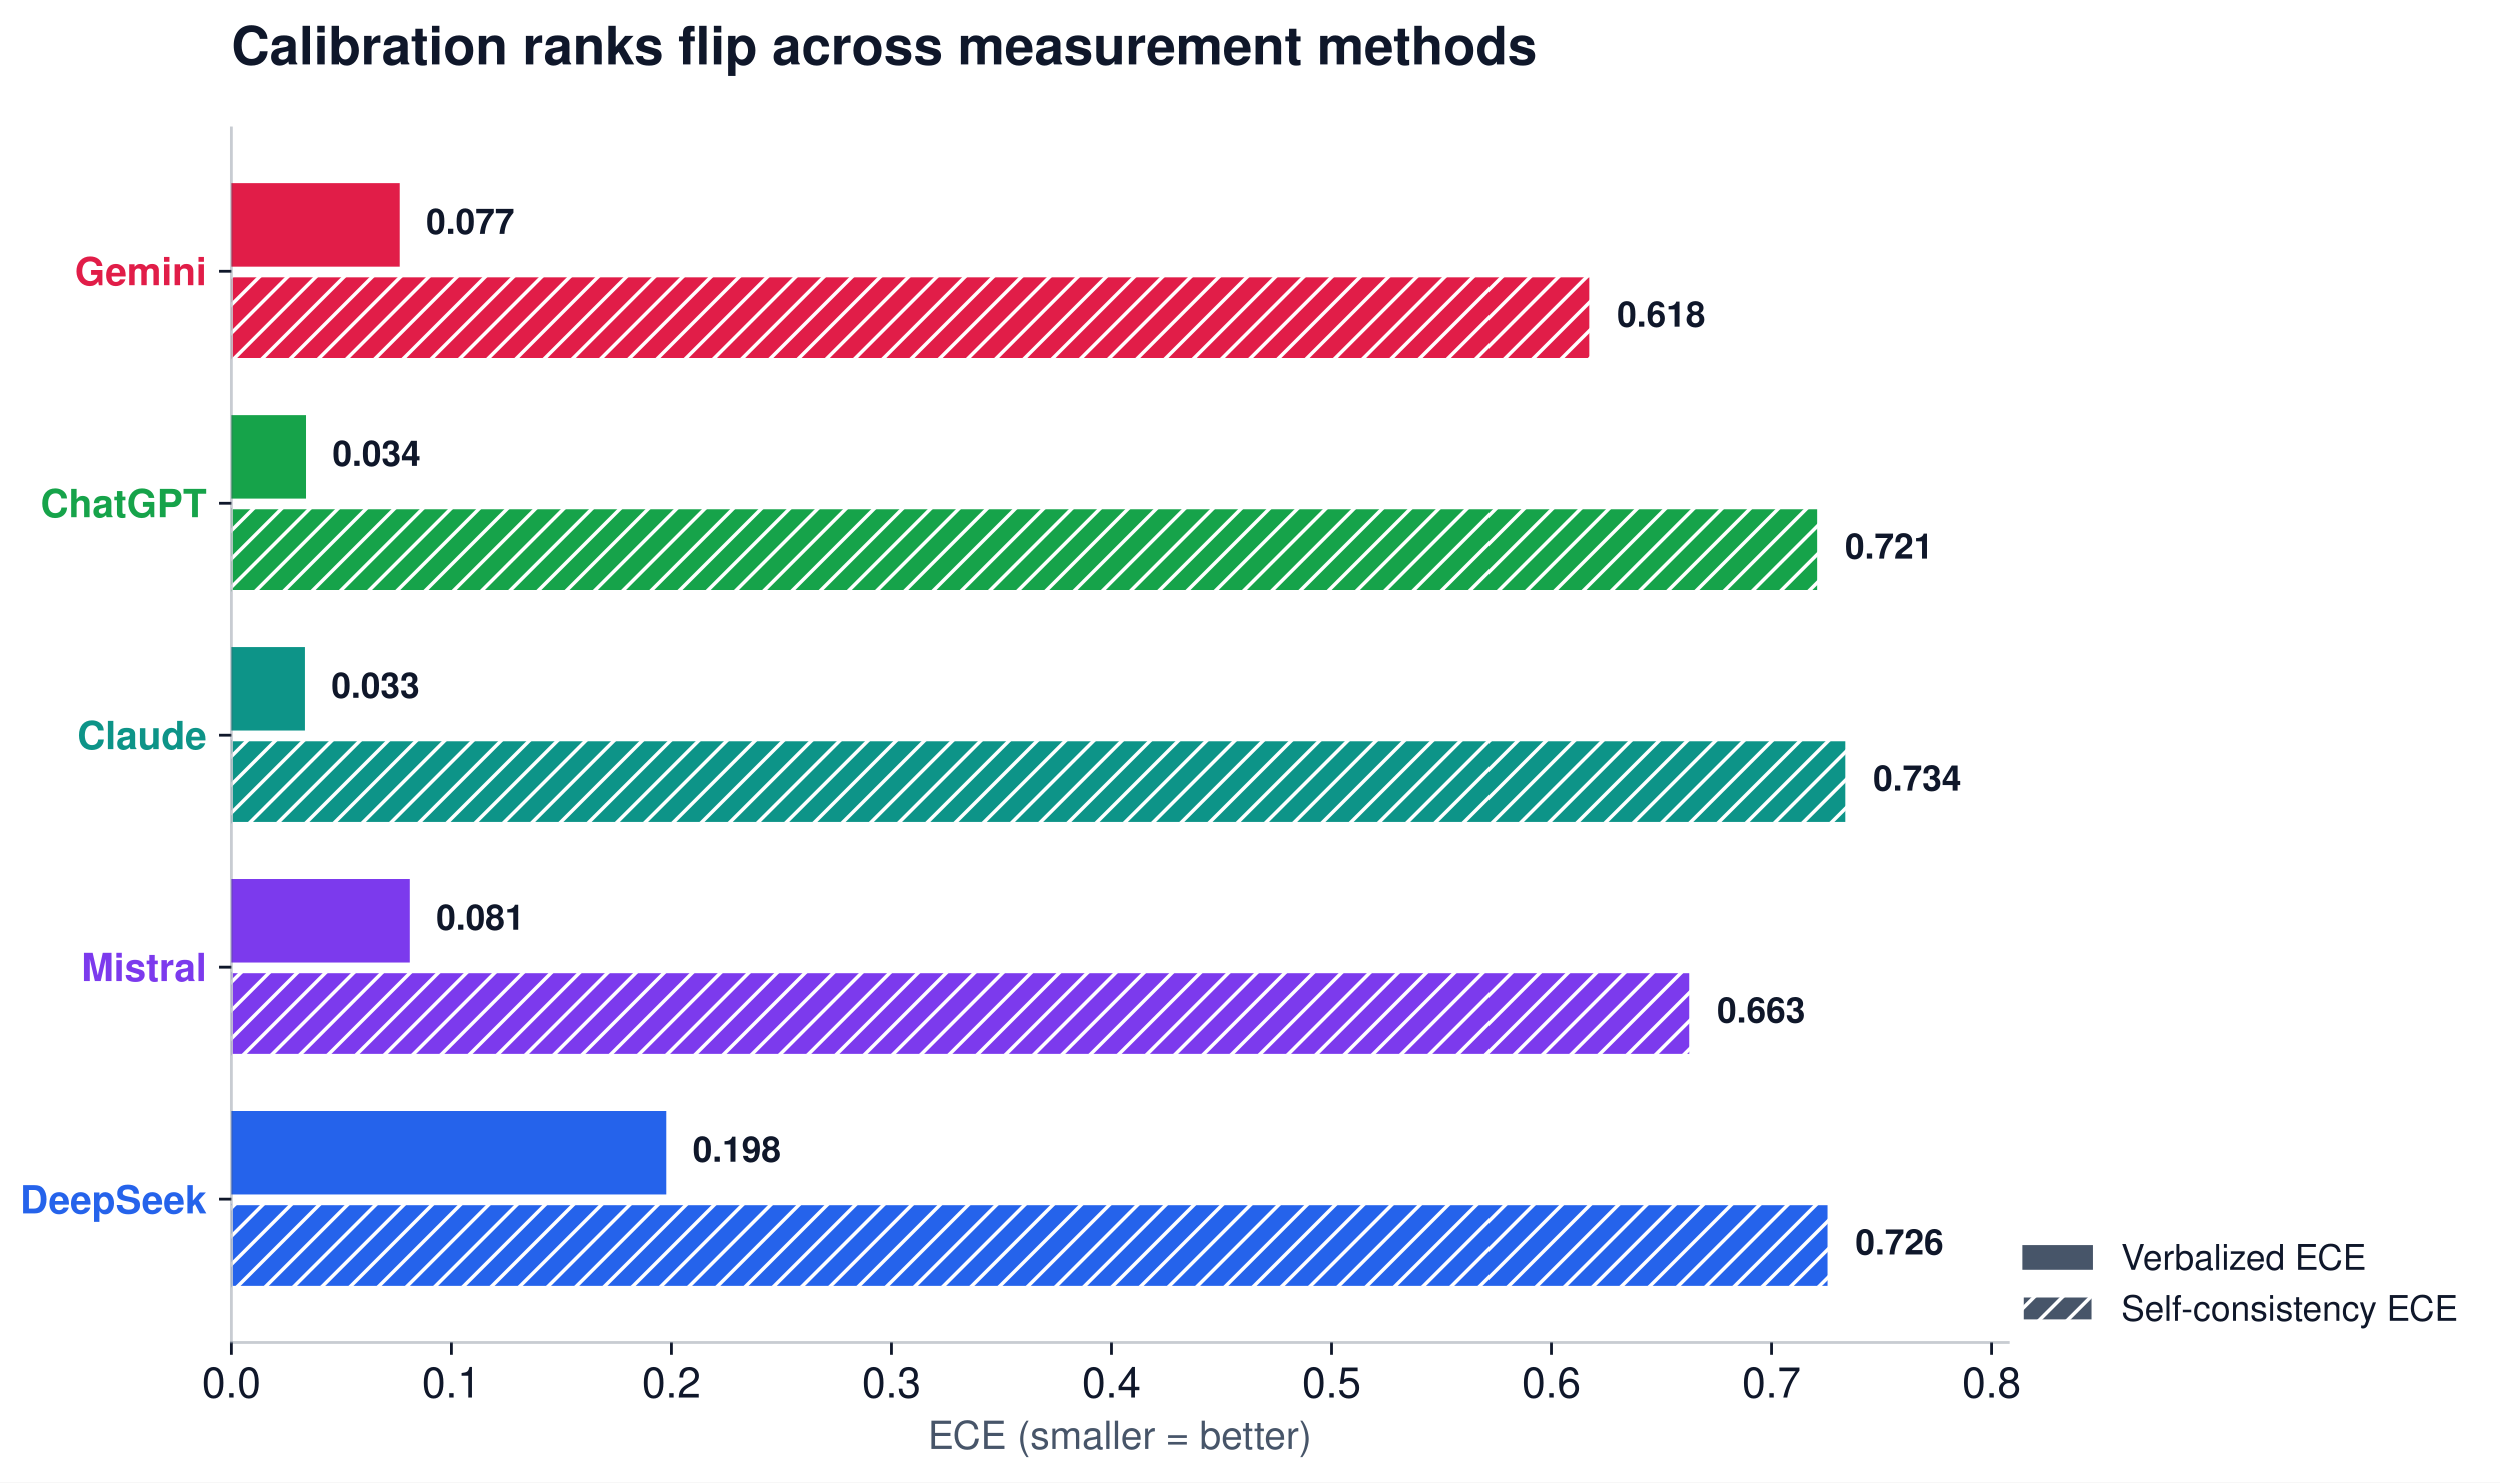
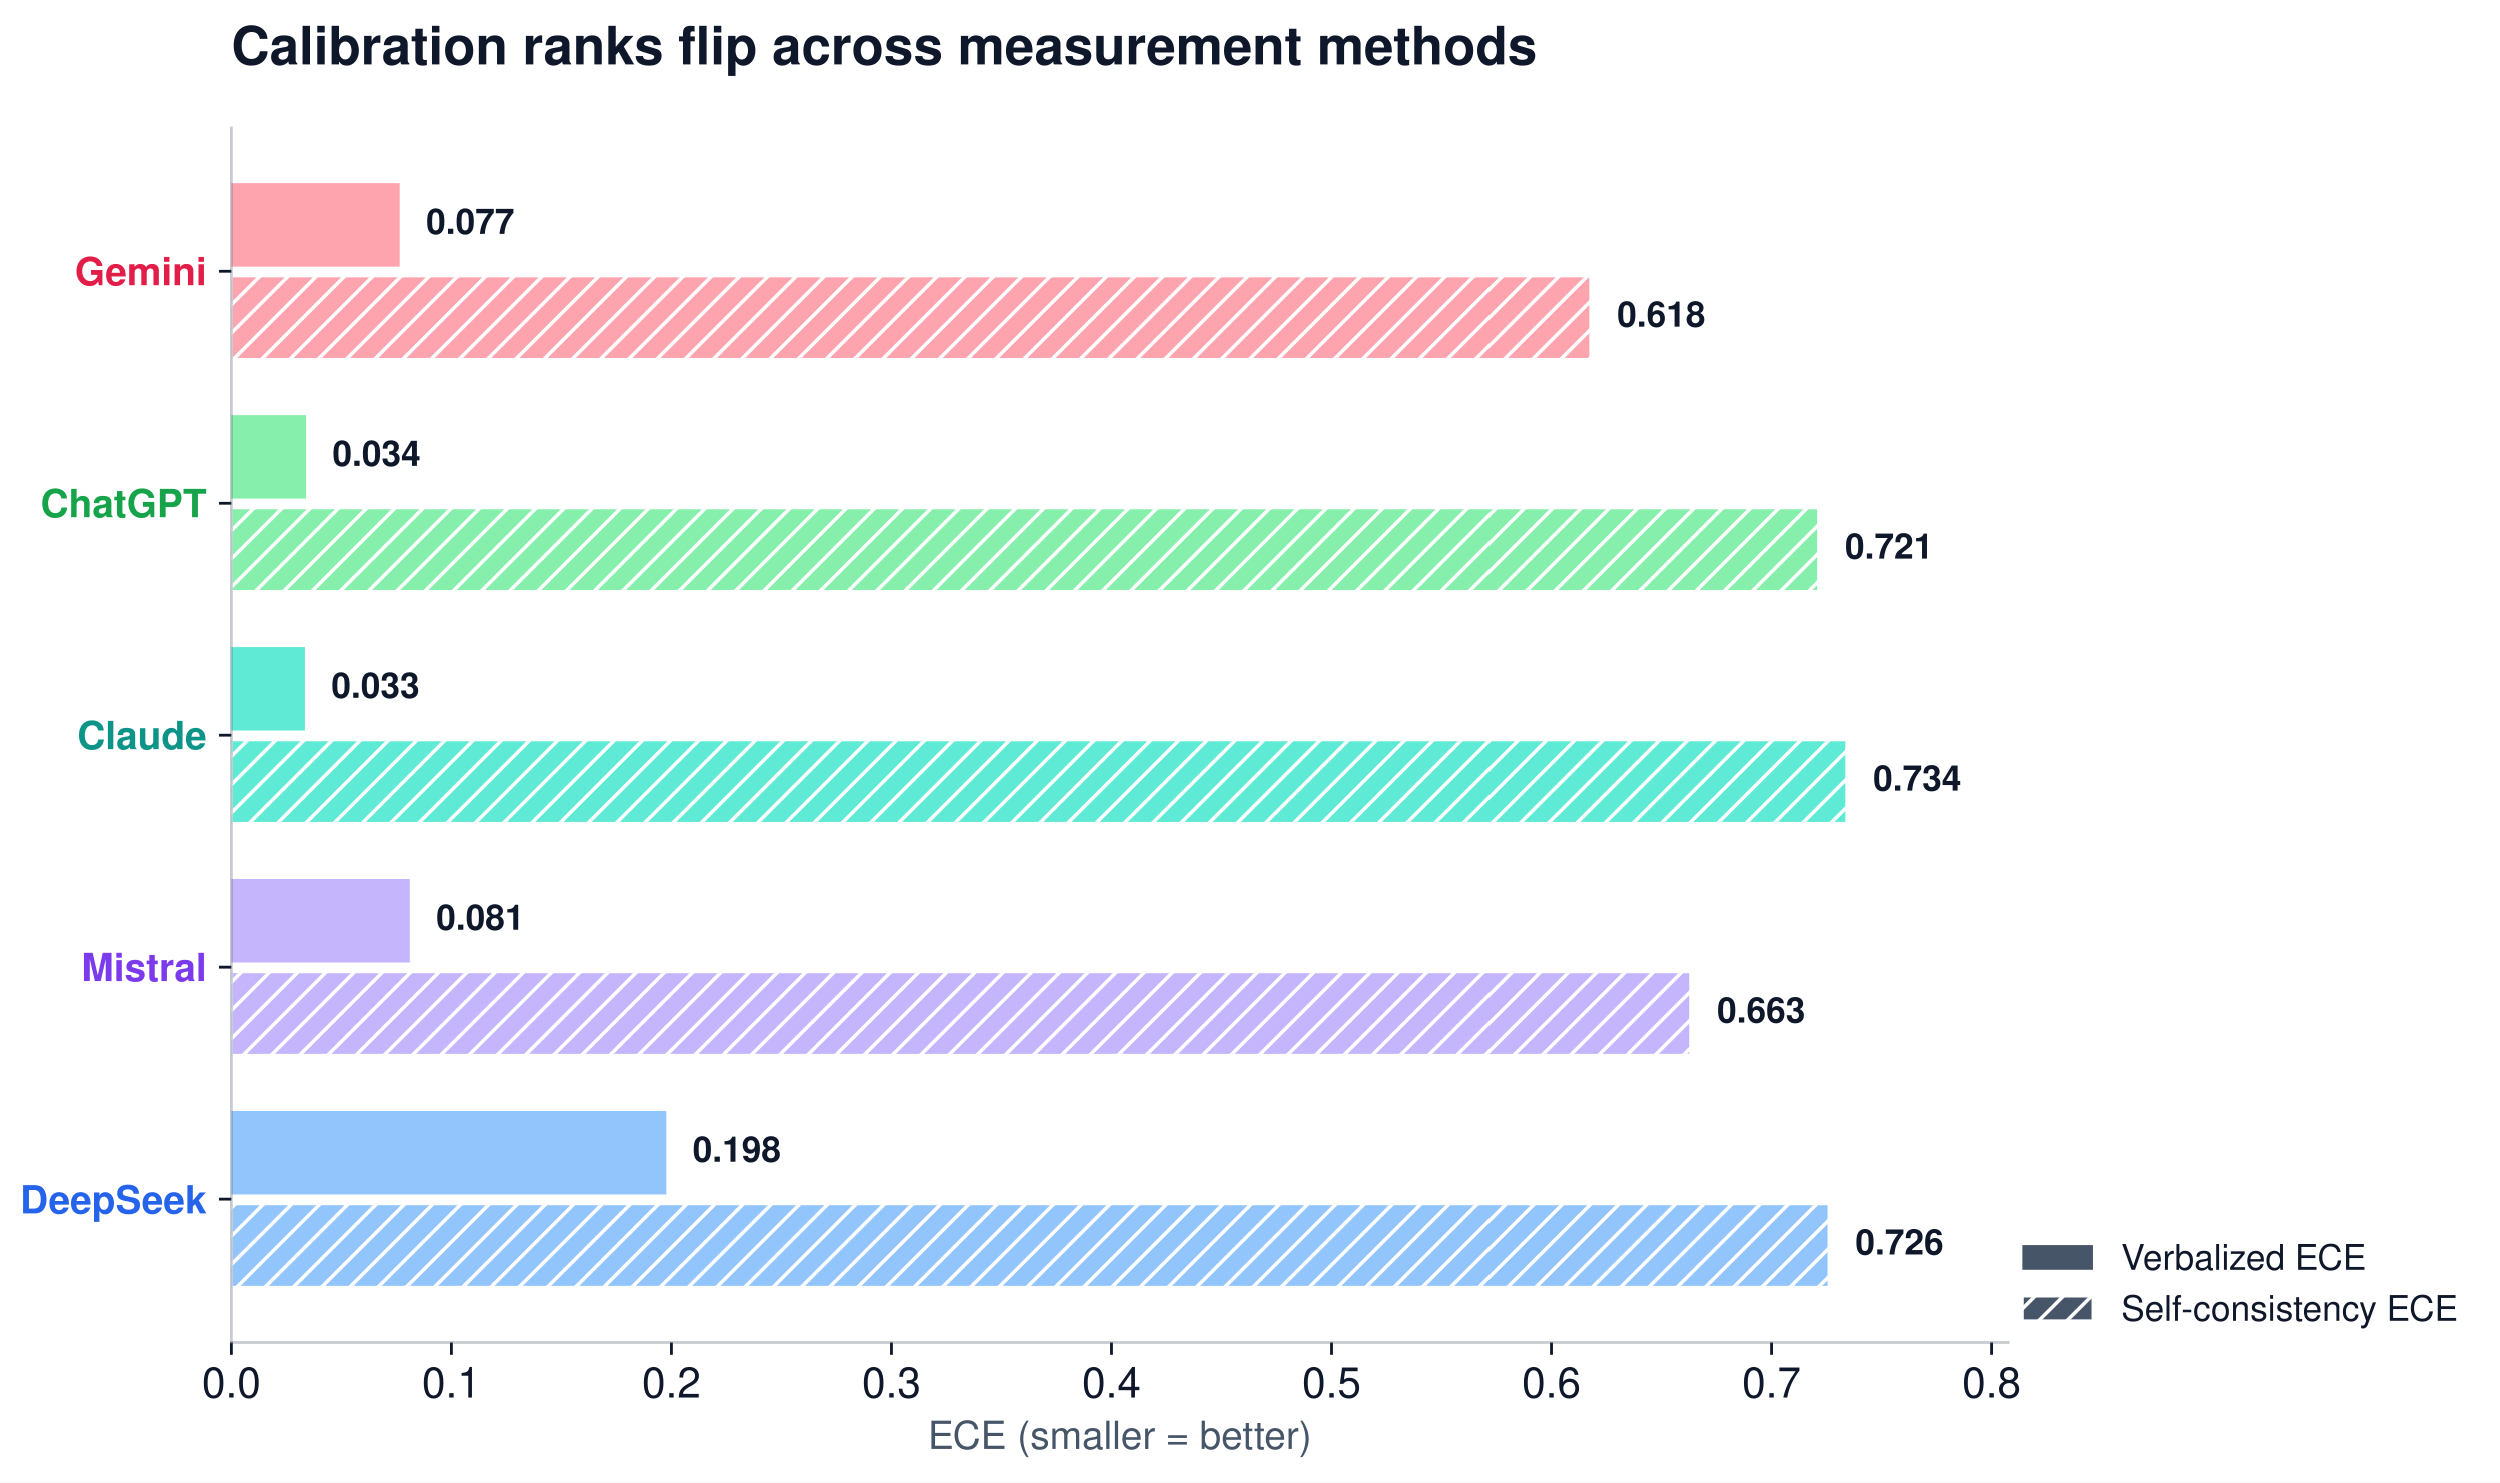
<svg xmlns="http://www.w3.org/2000/svg" xmlns:xlink="http://www.w3.org/1999/xlink" width="708.422pt" height="420.075pt" viewBox="0 0 708.422 420.075" version="1.1">
  <defs>
    <style type="text/css">*{stroke-linejoin: round; stroke-linecap: butt}</style>
  </defs>
  <g id="figure_1">
    <g id="patch_1">
      <path d="M 0 420.075  L 708.422 420.075  L 708.422 0  L 0 0  z " style="fill: #ffffff" />
    </g>
    <g id="axes_1">
      <g id="patch_2">
        <path d="M 65.567 380.416  L 569.077 380.416  L 569.077 36.253  L 65.567 36.253  z " style="fill: #ffffff" />
      </g>
      <g id="matplotlib.axis_1">
        <g id="xtick_1">
          <g id="line2d_1">
            <defs>
-               <path id="mbb96f0b09a" d="M 0 0  L 0 3.5  " style="stroke: #0f172a; stroke-width: 0.8" />
+               <path id="ma23cc824c0" d="M 0 0  L 0 3.5  " style="stroke: #0f172a; stroke-width: 0.8" />
            </defs>
            <g>
-               <use xlink:href="#mbb96f0b09a" x="65.567" y="380.416" style="fill: #0f172a; stroke: #0f172a; stroke-width: 0.8" />
+               <use xlink:href="#ma23cc824c0" x="65.567" y="380.416" style="fill: #0f172a; stroke: #0f172a; stroke-width: 0.8" />
            </g>
          </g>
          <g id="text_1">
            <text style="font-size: 12px; font-family: 'Helvetica', 'Arial', 'DejaVu Sans', sans-serif; text-anchor: middle; fill: #0f172a" x="65.567" y="396.024" transform="rotate(-0 65.56656 396.0238)">0.0</text>
          </g>
        </g>
        <g id="xtick_2">
          <g id="line2d_2">
            <g>
-               <use xlink:href="#mbb96f0b09a" x="127.915" y="380.416" style="fill: #0f172a; stroke: #0f172a; stroke-width: 0.8" />
+               <use xlink:href="#ma23cc824c0" x="127.915" y="380.416" style="fill: #0f172a; stroke: #0f172a; stroke-width: 0.8" />
            </g>
          </g>
          <g id="text_2">
            <text style="font-size: 12px; font-family: 'Helvetica', 'Arial', 'DejaVu Sans', sans-serif; text-anchor: middle; fill: #0f172a" x="127.915" y="396.024" transform="rotate(-0 127.9147 396.0238)">0.1</text>
          </g>
        </g>
        <g id="xtick_3">
          <g id="line2d_3">
            <g>
-               <use xlink:href="#mbb96f0b09a" x="190.263" y="380.416" style="fill: #0f172a; stroke: #0f172a; stroke-width: 0.8" />
+               <use xlink:href="#ma23cc824c0" x="190.263" y="380.416" style="fill: #0f172a; stroke: #0f172a; stroke-width: 0.8" />
            </g>
          </g>
          <g id="text_3">
            <text style="font-size: 12px; font-family: 'Helvetica', 'Arial', 'DejaVu Sans', sans-serif; text-anchor: middle; fill: #0f172a" x="190.263" y="396.024" transform="rotate(-0 190.2629 396.0238)">0.2</text>
          </g>
        </g>
        <g id="xtick_4">
          <g id="line2d_4">
            <g>
-               <use xlink:href="#mbb96f0b09a" x="252.611" y="380.416" style="fill: #0f172a; stroke: #0f172a; stroke-width: 0.8" />
+               <use xlink:href="#ma23cc824c0" x="252.611" y="380.416" style="fill: #0f172a; stroke: #0f172a; stroke-width: 0.8" />
            </g>
          </g>
          <g id="text_4">
            <text style="font-size: 12px; font-family: 'Helvetica', 'Arial', 'DejaVu Sans', sans-serif; text-anchor: middle; fill: #0f172a" x="252.611" y="396.024" transform="rotate(-0 252.6111 396.0238)">0.3</text>
          </g>
        </g>
        <g id="xtick_5">
          <g id="line2d_5">
            <g>
-               <use xlink:href="#mbb96f0b09a" x="314.959" y="380.416" style="fill: #0f172a; stroke: #0f172a; stroke-width: 0.8" />
+               <use xlink:href="#ma23cc824c0" x="314.959" y="380.416" style="fill: #0f172a; stroke: #0f172a; stroke-width: 0.8" />
            </g>
          </g>
          <g id="text_5">
            <text style="font-size: 12px; font-family: 'Helvetica', 'Arial', 'DejaVu Sans', sans-serif; text-anchor: middle; fill: #0f172a" x="314.959" y="396.024" transform="rotate(-0 314.9593 396.0238)">0.4</text>
          </g>
        </g>
        <g id="xtick_6">
          <g id="line2d_6">
            <g>
-               <use xlink:href="#mbb96f0b09a" x="377.307" y="380.416" style="fill: #0f172a; stroke: #0f172a; stroke-width: 0.8" />
+               <use xlink:href="#ma23cc824c0" x="377.307" y="380.416" style="fill: #0f172a; stroke: #0f172a; stroke-width: 0.8" />
            </g>
          </g>
          <g id="text_6">
            <text style="font-size: 12px; font-family: 'Helvetica', 'Arial', 'DejaVu Sans', sans-serif; text-anchor: middle; fill: #0f172a" x="377.307" y="396.024" transform="rotate(-0 377.3075 396.0238)">0.5</text>
          </g>
        </g>
        <g id="xtick_7">
          <g id="line2d_7">
            <g>
-               <use xlink:href="#mbb96f0b09a" x="439.656" y="380.416" style="fill: #0f172a; stroke: #0f172a; stroke-width: 0.8" />
+               <use xlink:href="#ma23cc824c0" x="439.656" y="380.416" style="fill: #0f172a; stroke: #0f172a; stroke-width: 0.8" />
            </g>
          </g>
          <g id="text_7">
            <text style="font-size: 12px; font-family: 'Helvetica', 'Arial', 'DejaVu Sans', sans-serif; text-anchor: middle; fill: #0f172a" x="439.656" y="396.024" transform="rotate(-0 439.6557 396.0238)">0.6</text>
          </g>
        </g>
        <g id="xtick_8">
          <g id="line2d_8">
            <g>
-               <use xlink:href="#mbb96f0b09a" x="502.004" y="380.416" style="fill: #0f172a; stroke: #0f172a; stroke-width: 0.8" />
+               <use xlink:href="#ma23cc824c0" x="502.004" y="380.416" style="fill: #0f172a; stroke: #0f172a; stroke-width: 0.8" />
            </g>
          </g>
          <g id="text_8">
            <text style="font-size: 12px; font-family: 'Helvetica', 'Arial', 'DejaVu Sans', sans-serif; text-anchor: middle; fill: #0f172a" x="502.004" y="396.024" transform="rotate(-0 502.0039 396.0238)">0.7</text>
          </g>
        </g>
        <g id="xtick_9">
          <g id="line2d_9">
            <g>
-               <use xlink:href="#mbb96f0b09a" x="564.352" y="380.416" style="fill: #0f172a; stroke: #0f172a; stroke-width: 0.8" />
+               <use xlink:href="#ma23cc824c0" x="564.352" y="380.416" style="fill: #0f172a; stroke: #0f172a; stroke-width: 0.8" />
            </g>
          </g>
          <g id="text_9">
            <text style="font-size: 12px; font-family: 'Helvetica', 'Arial', 'DejaVu Sans', sans-serif; text-anchor: middle; fill: #0f172a" x="564.352" y="396.024" transform="rotate(-0 564.352 396.0238)">0.8</text>
          </g>
        </g>
        <g id="text_10">
          <text style="font-size: 11px; font-family: 'Helvetica', 'Arial', 'DejaVu Sans', sans-serif; text-anchor: middle; fill: #475569" x="317.322" y="410.582" transform="rotate(-0 317.3216 410.5825)">ECE (smaller = better)</text>
        </g>
      </g>
      <g id="matplotlib.axis_2">
        <g id="ytick_1">
          <g id="line2d_10">
            <defs>
-               <path id="md8d4a4f113" d="M 0 0  L -3.5 0  " style="stroke: #0f172a; stroke-width: 0.8" />
+               <path id="ma4f60633ba" d="M 0 0  L -3.5 0  " style="stroke: #0f172a; stroke-width: 0.8" />
            </defs>
            <g>
-               <use xlink:href="#md8d4a4f113" x="65.567" y="76.874" style="fill: #0f172a; stroke: #0f172a; stroke-width: 0.8" />
+               <use xlink:href="#ma4f60633ba" x="65.567" y="76.874" style="fill: #0f172a; stroke: #0f172a; stroke-width: 0.8" />
            </g>
          </g>
          <g id="text_11">
            <text style="font-weight: 700; font-size: 11px; font-family: 'Helvetica', 'Arial', 'DejaVu Sans', sans-serif; text-anchor: end; fill: #e11d48" x="58.567" y="80.82" transform="rotate(-0 58.56656 80.81968)">Gemini</text>
          </g>
        </g>
        <g id="ytick_2">
          <g id="line2d_11">
            <g>
-               <use xlink:href="#md8d4a4f113" x="65.567" y="142.604" style="fill: #0f172a; stroke: #0f172a; stroke-width: 0.8" />
+               <use xlink:href="#ma4f60633ba" x="65.567" y="142.604" style="fill: #0f172a; stroke: #0f172a; stroke-width: 0.8" />
            </g>
          </g>
          <g id="text_12">
            <text style="font-weight: 700; font-size: 11px; font-family: 'Helvetica', 'Arial', 'DejaVu Sans', sans-serif; text-anchor: end; fill: #16a34a" x="58.567" y="146.55" transform="rotate(-0 58.56656 146.5497)">ChatGPT</text>
          </g>
        </g>
        <g id="ytick_3">
          <g id="line2d_12">
            <g>
-               <use xlink:href="#md8d4a4f113" x="65.567" y="208.334" style="fill: #0f172a; stroke: #0f172a; stroke-width: 0.8" />
+               <use xlink:href="#ma4f60633ba" x="65.567" y="208.334" style="fill: #0f172a; stroke: #0f172a; stroke-width: 0.8" />
            </g>
          </g>
          <g id="text_13">
            <text style="font-weight: 700; font-size: 11px; font-family: 'Helvetica', 'Arial', 'DejaVu Sans', sans-serif; text-anchor: end; fill: #0d9488" x="58.567" y="212.28" transform="rotate(-0 58.56656 212.2798)">Claude</text>
          </g>
        </g>
        <g id="ytick_4">
          <g id="line2d_13">
            <g>
-               <use xlink:href="#md8d4a4f113" x="65.567" y="274.064" style="fill: #0f172a; stroke: #0f172a; stroke-width: 0.8" />
+               <use xlink:href="#ma4f60633ba" x="65.567" y="274.064" style="fill: #0f172a; stroke: #0f172a; stroke-width: 0.8" />
            </g>
          </g>
          <g id="text_14">
            <text style="font-weight: 700; font-size: 11px; font-family: 'Helvetica', 'Arial', 'DejaVu Sans', sans-serif; text-anchor: end; fill: #7c3aed" x="58.567" y="278.01" transform="rotate(-0 58.56656 278.0098)">Mistral</text>
          </g>
        </g>
        <g id="ytick_5">
          <g id="line2d_14">
            <g>
-               <use xlink:href="#md8d4a4f113" x="65.567" y="339.794" style="fill: #0f172a; stroke: #0f172a; stroke-width: 0.8" />
+               <use xlink:href="#ma4f60633ba" x="65.567" y="339.794" style="fill: #0f172a; stroke: #0f172a; stroke-width: 0.8" />
            </g>
          </g>
          <g id="text_15">
            <text style="font-weight: 700; font-size: 11px; font-family: 'Helvetica', 'Arial', 'DejaVu Sans', sans-serif; text-anchor: end; fill: #2563eb" x="58.567" y="343.847" transform="rotate(-0 58.56656 343.8473)">DeepSeek</text>
          </g>
        </g>
      </g>
      <g id="patch_3">
-         <path d="M 65.567 51.897  L 113.27 51.897  L 113.27 75.56  L 65.567 75.56  z " clip-path="url(#p419d0bbaad)" style="fill: #e11d48" />
+         <path d="M 65.567 51.897  L 113.27 51.897  L 113.27 75.56  L 65.567 75.56  z " clip-path="url(#p650e3ab95d)" style="fill: #fda4af" />
      </g>
      <g id="patch_4">
-         <path d="M 65.567 78.189  L 450.77 78.189  L 450.77 101.852  L 65.567 101.852  z " clip-path="url(#p419d0bbaad)" style="fill: url(#h60fdef7efd); stroke: #ffffff; stroke-width: 0.8; stroke-linejoin: miter" />
+         <path d="M 65.567 78.189  L 450.77 78.189  L 450.77 101.852  L 65.567 101.852  z " clip-path="url(#p650e3ab95d)" style="fill: url(#heeebca9841); stroke: #ffffff; stroke-width: 0.8; stroke-linejoin: miter" />
      </g>
      <g id="patch_5">
-         <path d="M 65.567 117.627  L 86.714 117.627  L 86.714 141.29  L 65.567 141.29  z " clip-path="url(#p419d0bbaad)" style="fill: #16a34a" />
+         <path d="M 65.567 117.627  L 86.714 117.627  L 86.714 141.29  L 65.567 141.29  z " clip-path="url(#p650e3ab95d)" style="fill: #86efac" />
      </g>
      <g id="patch_6">
-         <path d="M 65.567 143.919  L 515.325 143.919  L 515.325 167.582  L 65.567 167.582  z " clip-path="url(#p419d0bbaad)" style="fill: url(#he75f04b8bc); stroke: #ffffff; stroke-width: 0.8; stroke-linejoin: miter" />
+         <path d="M 65.567 143.919  L 515.325 143.919  L 515.325 167.582  L 65.567 167.582  z " clip-path="url(#p650e3ab95d)" style="fill: url(#hcd3e8c5cbb); stroke: #ffffff; stroke-width: 0.8; stroke-linejoin: miter" />
      </g>
      <g id="patch_7">
-         <path d="M 65.567 183.357  L 86.41 183.357  L 86.41 207.02  L 65.567 207.02  z " clip-path="url(#p419d0bbaad)" style="fill: #0d9488" />
+         <path d="M 65.567 183.357  L 86.41 183.357  L 86.41 207.02  L 65.567 207.02  z " clip-path="url(#p650e3ab95d)" style="fill: #5eead4" />
      </g>
      <g id="patch_8">
-         <path d="M 65.567 209.649  L 523.303 209.649  L 523.303 233.312  L 65.567 233.312  z " clip-path="url(#p419d0bbaad)" style="fill: url(#h26607b3450); stroke: #ffffff; stroke-width: 0.8; stroke-linejoin: miter" />
+         <path d="M 65.567 209.649  L 523.303 209.649  L 523.303 233.312  L 65.567 233.312  z " clip-path="url(#p650e3ab95d)" style="fill: url(#h4a89d76d38); stroke: #ffffff; stroke-width: 0.8; stroke-linejoin: miter" />
      </g>
      <g id="patch_9">
-         <path d="M 65.567 249.087  L 116.126 249.087  L 116.126 272.75  L 65.567 272.75  z " clip-path="url(#p419d0bbaad)" style="fill: #7c3aed" />
+         <path d="M 65.567 249.087  L 116.126 249.087  L 116.126 272.75  L 65.567 272.75  z " clip-path="url(#p650e3ab95d)" style="fill: #c4b5fd" />
      </g>
      <g id="patch_10">
-         <path d="M 65.567 275.379  L 479.078 275.379  L 479.078 299.042  L 65.567 299.042  z " clip-path="url(#p419d0bbaad)" style="fill: url(#h805995ebb2); stroke: #ffffff; stroke-width: 0.8; stroke-linejoin: miter" />
+         <path d="M 65.567 275.379  L 479.078 275.379  L 479.078 299.042  L 65.567 299.042  z " clip-path="url(#p650e3ab95d)" style="fill: url(#hb29d296a60); stroke: #ffffff; stroke-width: 0.8; stroke-linejoin: miter" />
      </g>
      <g id="patch_11">
-         <path d="M 65.567 314.817  L 188.804 314.817  L 188.804 338.48  L 65.567 338.48  z " clip-path="url(#p419d0bbaad)" style="fill: #2563eb" />
+         <path d="M 65.567 314.817  L 188.804 314.817  L 188.804 338.48  L 65.567 338.48  z " clip-path="url(#p650e3ab95d)" style="fill: #93c5fd" />
      </g>
      <g id="patch_12">
-         <path d="M 65.567 341.109  L 518.269 341.109  L 518.269 364.772  L 65.567 364.772  z " clip-path="url(#p419d0bbaad)" style="fill: url(#hc5dfd3a90b); stroke: #ffffff; stroke-width: 0.8; stroke-linejoin: miter" />
+         <path d="M 65.567 341.109  L 518.269 341.109  L 518.269 364.772  L 65.567 364.772  z " clip-path="url(#p650e3ab95d)" style="fill: url(#hf9e31df268); stroke: #ffffff; stroke-width: 0.8; stroke-linejoin: miter" />
      </g>
      <g id="patch_13">
        <path d="M 65.567 380.416  L 65.567 36.253  " style="fill: none; opacity: 0.3; stroke: #475569; stroke-width: 0.8; stroke-linejoin: miter; stroke-linecap: square" />
      </g>
      <g id="patch_14">
        <path d="M 65.567 380.416  L 569.077 380.416  " style="fill: none; opacity: 0.3; stroke: #475569; stroke-width: 0.8; stroke-linejoin: miter; stroke-linecap: square" />
      </g>
      <g id="text_16">
        <text style="font-weight: 700; font-size: 10px; font-family: 'Helvetica', 'Arial', 'DejaVu Sans', sans-serif; text-anchor: start; fill: #0f172a" x="120.751" y="66.273" transform="rotate(-0 120.7514 66.27281)">0.077</text>
      </g>
      <g id="text_17">
        <text style="font-weight: 700; font-size: 10px; font-family: 'Helvetica', 'Arial', 'DejaVu Sans', sans-serif; text-anchor: start; fill: #0f172a" x="458.252" y="92.565" transform="rotate(-0 458.2517 92.56483)">0.618</text>
      </g>
      <g id="text_18">
        <text style="font-weight: 700; font-size: 10px; font-family: 'Helvetica', 'Arial', 'DejaVu Sans', sans-serif; text-anchor: start; fill: #0f172a" x="94.196" y="132.003" transform="rotate(-0 94.19568 132.0029)">0.034</text>
      </g>
      <g id="text_19">
        <text style="font-weight: 700; font-size: 10px; font-family: 'Helvetica', 'Arial', 'DejaVu Sans', sans-serif; text-anchor: start; fill: #0f172a" x="522.807" y="158.295" transform="rotate(-0 522.8072 158.2949)">0.721</text>
      </g>
      <g id="text_20">
        <text style="font-weight: 700; font-size: 10px; font-family: 'Helvetica', 'Arial', 'DejaVu Sans', sans-serif; text-anchor: start; fill: #0f172a" x="93.892" y="197.733" transform="rotate(-0 93.89184 197.7329)">0.033</text>
      </g>
      <g id="text_21">
        <text style="font-weight: 700; font-size: 10px; font-family: 'Helvetica', 'Arial', 'DejaVu Sans', sans-serif; text-anchor: start; fill: #0f172a" x="530.785" y="224.025" transform="rotate(-0 530.7847 224.0249)">0.734</text>
      </g>
      <g id="text_22">
        <text style="font-weight: 700; font-size: 10px; font-family: 'Helvetica', 'Arial', 'DejaVu Sans', sans-serif; text-anchor: start; fill: #0f172a" x="123.607" y="263.463" transform="rotate(-0 123.6075 263.4629)">0.081</text>
      </g>
      <g id="text_23">
        <text style="font-weight: 700; font-size: 10px; font-family: 'Helvetica', 'Arial', 'DejaVu Sans', sans-serif; text-anchor: start; fill: #0f172a" x="486.56" y="289.755" transform="rotate(-0 486.5601 289.755)">0.663</text>
      </g>
      <g id="text_24">
        <text style="font-weight: 700; font-size: 10px; font-family: 'Helvetica', 'Arial', 'DejaVu Sans', sans-serif; text-anchor: start; fill: #0f172a" x="196.286" y="329.193" transform="rotate(-0 196.2863 329.193)">0.198</text>
      </g>
      <g id="text_25">
        <text style="font-weight: 700; font-size: 10px; font-family: 'Helvetica', 'Arial', 'DejaVu Sans', sans-serif; text-anchor: start; fill: #0f172a" x="525.75" y="355.485" transform="rotate(-0 525.7504 355.485)">0.726</text>
      </g>
      <g id="text_26">
        <text style="font-weight: 700; font-size: 15px; font-family: 'Helvetica', 'Arial', 'DejaVu Sans', sans-serif; text-anchor: start; fill: #0f172a" x="65.567" y="18.253" transform="rotate(-0 65.56656 18.25313)">Calibration ranks flip across measurement methods</text>
      </g>
      <g id="legend_1">
        <g id="patch_15">
          <path d="M 573.077 359.819  L 593.077 359.819  L 593.077 352.819  L 573.077 352.819  z " style="fill: #475569" />
        </g>
        <g id="text_27">
          <text style="font-size: 10px; font-family: 'Helvetica', 'Arial', 'DejaVu Sans', sans-serif; text-anchor: start; fill: #0f172a" x="601.077" y="359.819" transform="rotate(-0 601.0766 359.8188)">Verbalized ECE</text>
        </g>
        <g id="patch_16">
-           <path d="M 573.077 374.272  L 593.077 374.272  L 593.077 367.272  L 573.077 367.272  z " style="fill: url(#hb323618387); stroke: #ffffff; stroke-width: 0.8; stroke-linejoin: miter" />
+           <path d="M 573.077 374.272  L 593.077 374.272  L 593.077 367.272  L 573.077 367.272  z " style="fill: url(#h1caa05d7b5); stroke: #ffffff; stroke-width: 0.8; stroke-linejoin: miter" />
        </g>
        <g id="text_28">
          <text style="font-size: 10px; font-family: 'Helvetica', 'Arial', 'DejaVu Sans', sans-serif; text-anchor: start; fill: #0f172a" x="601.077" y="374.272" transform="rotate(-0 601.0766 374.2719)">Self-consistency ECE</text>
        </g>
      </g>
    </g>
  </g>
  <defs>
-     <clipPath id="p419d0bbaad">
+     <clipPath id="p650e3ab95d">
      <rect x="65.567" y="36.253" width="503.51" height="344.163" />
    </clipPath>
  </defs>
  <defs>
-     <pattern id="h60fdef7efd" patternUnits="userSpaceOnUse" x="0" y="0" width="72" height="72">
-       <rect x="0" y="0" width="73" height="73" fill="#e11d48" />
-       <path d="M -36 36  L 36 -36  M -32 40  L 40 -32  M -28 44  L 44 -28  M -24 48  L 48 -24  M -20 52  L 52 -20  M -16 56  L 56 -16  M -12 60  L 60 -12  M -8 64  L 64 -8  M -4 68  L 68 -4  M 0 72  L 72 0  M 4 76  L 76 4  M 8 80  L 80 8  M 12 84  L 84 12  M 16 88  L 88 16  M 20 92  L 92 20  M 24 96  L 96 24  M 28 100  L 100 28  M 32 104  L 104 32  M 36 108  L 108 36  " style="fill: #ffffff; stroke: #ffffff; stroke-width: 1.0; stroke-linecap: butt; stroke-linejoin: miter" />
-     </pattern>
-     <pattern id="he75f04b8bc" patternUnits="userSpaceOnUse" x="0" y="0" width="72" height="72">
-       <rect x="0" y="0" width="73" height="73" fill="#16a34a" />
-       <path d="M -36 36  L 36 -36  M -32 40  L 40 -32  M -28 44  L 44 -28  M -24 48  L 48 -24  M -20 52  L 52 -20  M -16 56  L 56 -16  M -12 60  L 60 -12  M -8 64  L 64 -8  M -4 68  L 68 -4  M 0 72  L 72 0  M 4 76  L 76 4  M 8 80  L 80 8  M 12 84  L 84 12  M 16 88  L 88 16  M 20 92  L 92 20  M 24 96  L 96 24  M 28 100  L 100 28  M 32 104  L 104 32  M 36 108  L 108 36  " style="fill: #ffffff; stroke: #ffffff; stroke-width: 1.0; stroke-linecap: butt; stroke-linejoin: miter" />
-     </pattern>
-     <pattern id="h26607b3450" patternUnits="userSpaceOnUse" x="0" y="0" width="72" height="72">
-       <rect x="0" y="0" width="73" height="73" fill="#0d9488" />
-       <path d="M -36 36  L 36 -36  M -32 40  L 40 -32  M -28 44  L 44 -28  M -24 48  L 48 -24  M -20 52  L 52 -20  M -16 56  L 56 -16  M -12 60  L 60 -12  M -8 64  L 64 -8  M -4 68  L 68 -4  M 0 72  L 72 0  M 4 76  L 76 4  M 8 80  L 80 8  M 12 84  L 84 12  M 16 88  L 88 16  M 20 92  L 92 20  M 24 96  L 96 24  M 28 100  L 100 28  M 32 104  L 104 32  M 36 108  L 108 36  " style="fill: #ffffff; stroke: #ffffff; stroke-width: 1.0; stroke-linecap: butt; stroke-linejoin: miter" />
-     </pattern>
-     <pattern id="h805995ebb2" patternUnits="userSpaceOnUse" x="0" y="0" width="72" height="72">
-       <rect x="0" y="0" width="73" height="73" fill="#7c3aed" />
-       <path d="M -36 36  L 36 -36  M -32 40  L 40 -32  M -28 44  L 44 -28  M -24 48  L 48 -24  M -20 52  L 52 -20  M -16 56  L 56 -16  M -12 60  L 60 -12  M -8 64  L 64 -8  M -4 68  L 68 -4  M 0 72  L 72 0  M 4 76  L 76 4  M 8 80  L 80 8  M 12 84  L 84 12  M 16 88  L 88 16  M 20 92  L 92 20  M 24 96  L 96 24  M 28 100  L 100 28  M 32 104  L 104 32  M 36 108  L 108 36  " style="fill: #ffffff; stroke: #ffffff; stroke-width: 1.0; stroke-linecap: butt; stroke-linejoin: miter" />
-     </pattern>
-     <pattern id="hc5dfd3a90b" patternUnits="userSpaceOnUse" x="0" y="0" width="72" height="72">
-       <rect x="0" y="0" width="73" height="73" fill="#2563eb" />
-       <path d="M -36 36  L 36 -36  M -32 40  L 40 -32  M -28 44  L 44 -28  M -24 48  L 48 -24  M -20 52  L 52 -20  M -16 56  L 56 -16  M -12 60  L 60 -12  M -8 64  L 64 -8  M -4 68  L 68 -4  M 0 72  L 72 0  M 4 76  L 76 4  M 8 80  L 80 8  M 12 84  L 84 12  M 16 88  L 88 16  M 20 92  L 92 20  M 24 96  L 96 24  M 28 100  L 100 28  M 32 104  L 104 32  M 36 108  L 108 36  " style="fill: #ffffff; stroke: #ffffff; stroke-width: 1.0; stroke-linecap: butt; stroke-linejoin: miter" />
-     </pattern>
-     <pattern id="hb323618387" patternUnits="userSpaceOnUse" x="0" y="0" width="72" height="72">
+     <pattern id="heeebca9841" patternUnits="userSpaceOnUse" x="0" y="0" width="72" height="72">
+       <rect x="0" y="0" width="73" height="73" fill="#fda4af" />
+       <path d="M -36 36  L 36 -36  M -32 40  L 40 -32  M -28 44  L 44 -28  M -24 48  L 48 -24  M -20 52  L 52 -20  M -16 56  L 56 -16  M -12 60  L 60 -12  M -8 64  L 64 -8  M -4 68  L 68 -4  M 0 72  L 72 0  M 4 76  L 76 4  M 8 80  L 80 8  M 12 84  L 84 12  M 16 88  L 88 16  M 20 92  L 92 20  M 24 96  L 96 24  M 28 100  L 100 28  M 32 104  L 104 32  M 36 108  L 108 36  " style="fill: #ffffff; stroke: #ffffff; stroke-width: 1.0; stroke-linecap: butt; stroke-linejoin: miter" />
+     </pattern>
+     <pattern id="hcd3e8c5cbb" patternUnits="userSpaceOnUse" x="0" y="0" width="72" height="72">
+       <rect x="0" y="0" width="73" height="73" fill="#86efac" />
+       <path d="M -36 36  L 36 -36  M -32 40  L 40 -32  M -28 44  L 44 -28  M -24 48  L 48 -24  M -20 52  L 52 -20  M -16 56  L 56 -16  M -12 60  L 60 -12  M -8 64  L 64 -8  M -4 68  L 68 -4  M 0 72  L 72 0  M 4 76  L 76 4  M 8 80  L 80 8  M 12 84  L 84 12  M 16 88  L 88 16  M 20 92  L 92 20  M 24 96  L 96 24  M 28 100  L 100 28  M 32 104  L 104 32  M 36 108  L 108 36  " style="fill: #ffffff; stroke: #ffffff; stroke-width: 1.0; stroke-linecap: butt; stroke-linejoin: miter" />
+     </pattern>
+     <pattern id="h4a89d76d38" patternUnits="userSpaceOnUse" x="0" y="0" width="72" height="72">
+       <rect x="0" y="0" width="73" height="73" fill="#5eead4" />
+       <path d="M -36 36  L 36 -36  M -32 40  L 40 -32  M -28 44  L 44 -28  M -24 48  L 48 -24  M -20 52  L 52 -20  M -16 56  L 56 -16  M -12 60  L 60 -12  M -8 64  L 64 -8  M -4 68  L 68 -4  M 0 72  L 72 0  M 4 76  L 76 4  M 8 80  L 80 8  M 12 84  L 84 12  M 16 88  L 88 16  M 20 92  L 92 20  M 24 96  L 96 24  M 28 100  L 100 28  M 32 104  L 104 32  M 36 108  L 108 36  " style="fill: #ffffff; stroke: #ffffff; stroke-width: 1.0; stroke-linecap: butt; stroke-linejoin: miter" />
+     </pattern>
+     <pattern id="hb29d296a60" patternUnits="userSpaceOnUse" x="0" y="0" width="72" height="72">
+       <rect x="0" y="0" width="73" height="73" fill="#c4b5fd" />
+       <path d="M -36 36  L 36 -36  M -32 40  L 40 -32  M -28 44  L 44 -28  M -24 48  L 48 -24  M -20 52  L 52 -20  M -16 56  L 56 -16  M -12 60  L 60 -12  M -8 64  L 64 -8  M -4 68  L 68 -4  M 0 72  L 72 0  M 4 76  L 76 4  M 8 80  L 80 8  M 12 84  L 84 12  M 16 88  L 88 16  M 20 92  L 92 20  M 24 96  L 96 24  M 28 100  L 100 28  M 32 104  L 104 32  M 36 108  L 108 36  " style="fill: #ffffff; stroke: #ffffff; stroke-width: 1.0; stroke-linecap: butt; stroke-linejoin: miter" />
+     </pattern>
+     <pattern id="hf9e31df268" patternUnits="userSpaceOnUse" x="0" y="0" width="72" height="72">
+       <rect x="0" y="0" width="73" height="73" fill="#93c5fd" />
+       <path d="M -36 36  L 36 -36  M -32 40  L 40 -32  M -28 44  L 44 -28  M -24 48  L 48 -24  M -20 52  L 52 -20  M -16 56  L 56 -16  M -12 60  L 60 -12  M -8 64  L 64 -8  M -4 68  L 68 -4  M 0 72  L 72 0  M 4 76  L 76 4  M 8 80  L 80 8  M 12 84  L 84 12  M 16 88  L 88 16  M 20 92  L 92 20  M 24 96  L 96 24  M 28 100  L 100 28  M 32 104  L 104 32  M 36 108  L 108 36  " style="fill: #ffffff; stroke: #ffffff; stroke-width: 1.0; stroke-linecap: butt; stroke-linejoin: miter" />
+     </pattern>
+     <pattern id="h1caa05d7b5" patternUnits="userSpaceOnUse" x="0" y="0" width="72" height="72">
      <rect x="0" y="0" width="73" height="73" fill="#475569" />
      <path d="M -36 36  L 36 -36  M -32 40  L 40 -32  M -28 44  L 44 -28  M -24 48  L 48 -24  M -20 52  L 52 -20  M -16 56  L 56 -16  M -12 60  L 60 -12  M -8 64  L 64 -8  M -4 68  L 68 -4  M 0 72  L 72 0  M 4 76  L 76 4  M 8 80  L 80 8  M 12 84  L 84 12  M 16 88  L 88 16  M 20 92  L 92 20  M 24 96  L 96 24  M 28 100  L 100 28  M 32 104  L 104 32  M 36 108  L 108 36  " style="fill: #ffffff; stroke: #ffffff; stroke-width: 1.0; stroke-linecap: butt; stroke-linejoin: miter" />
    </pattern>
  </defs>
</svg>
